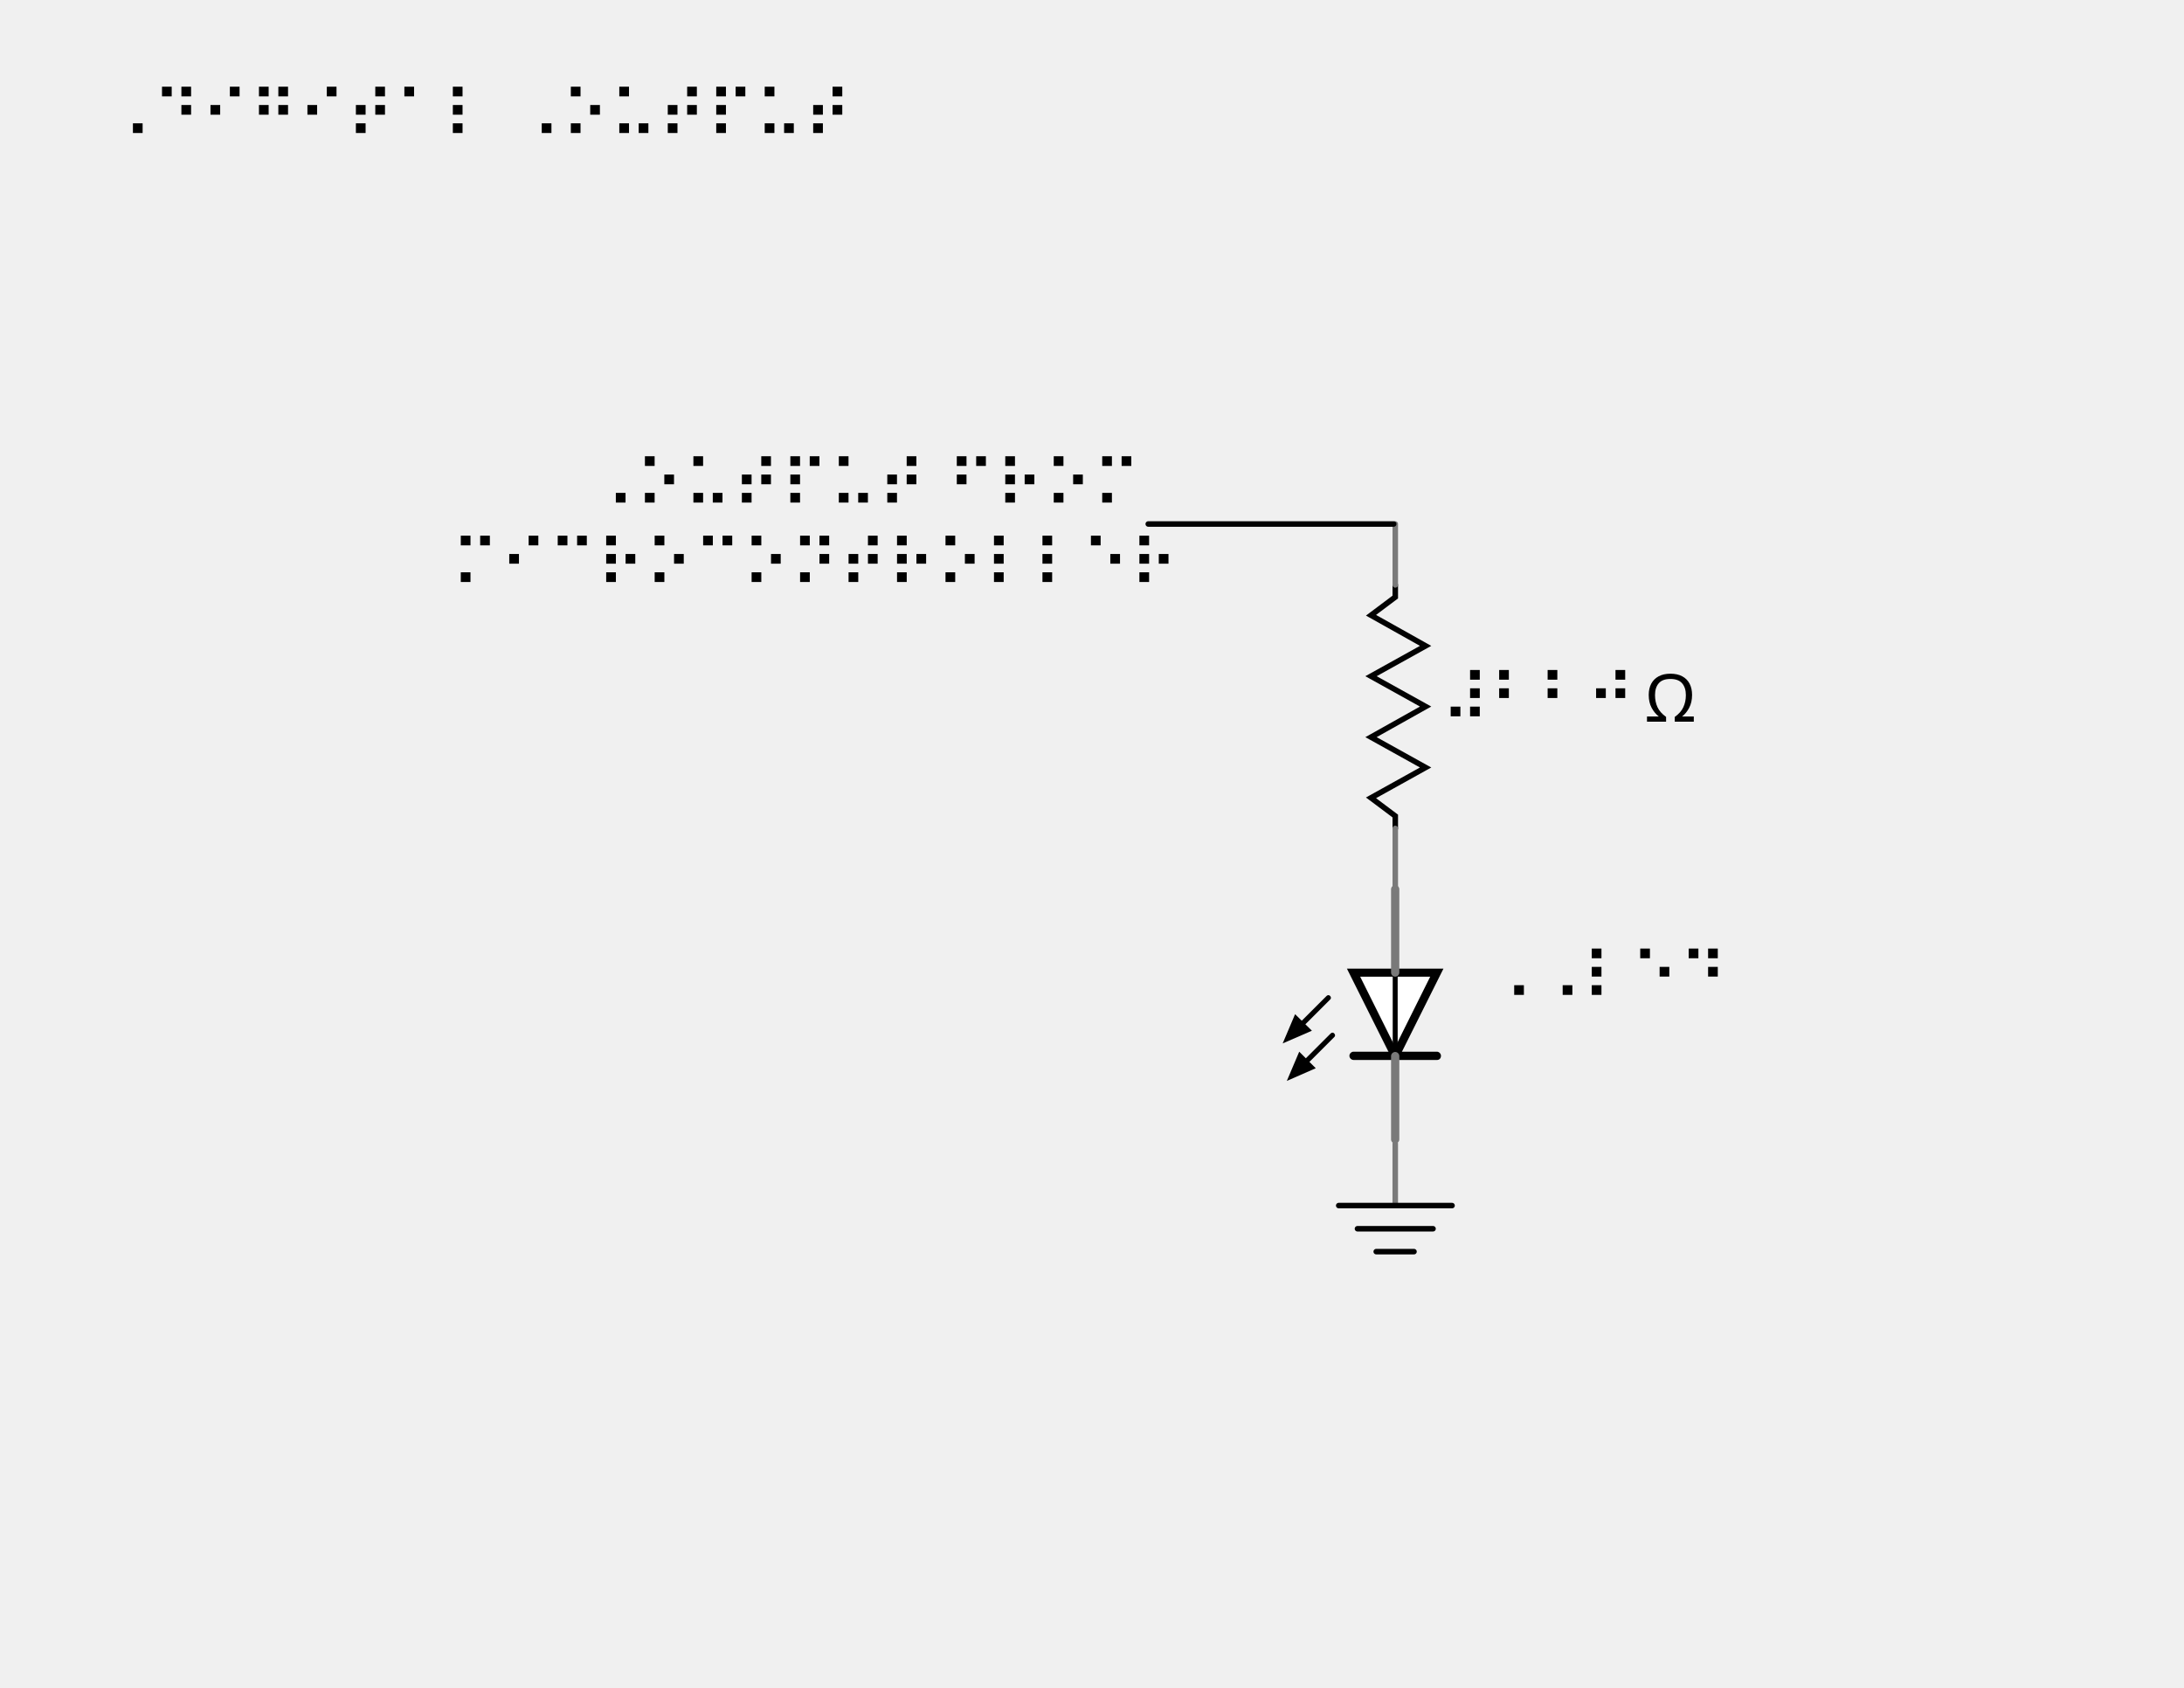
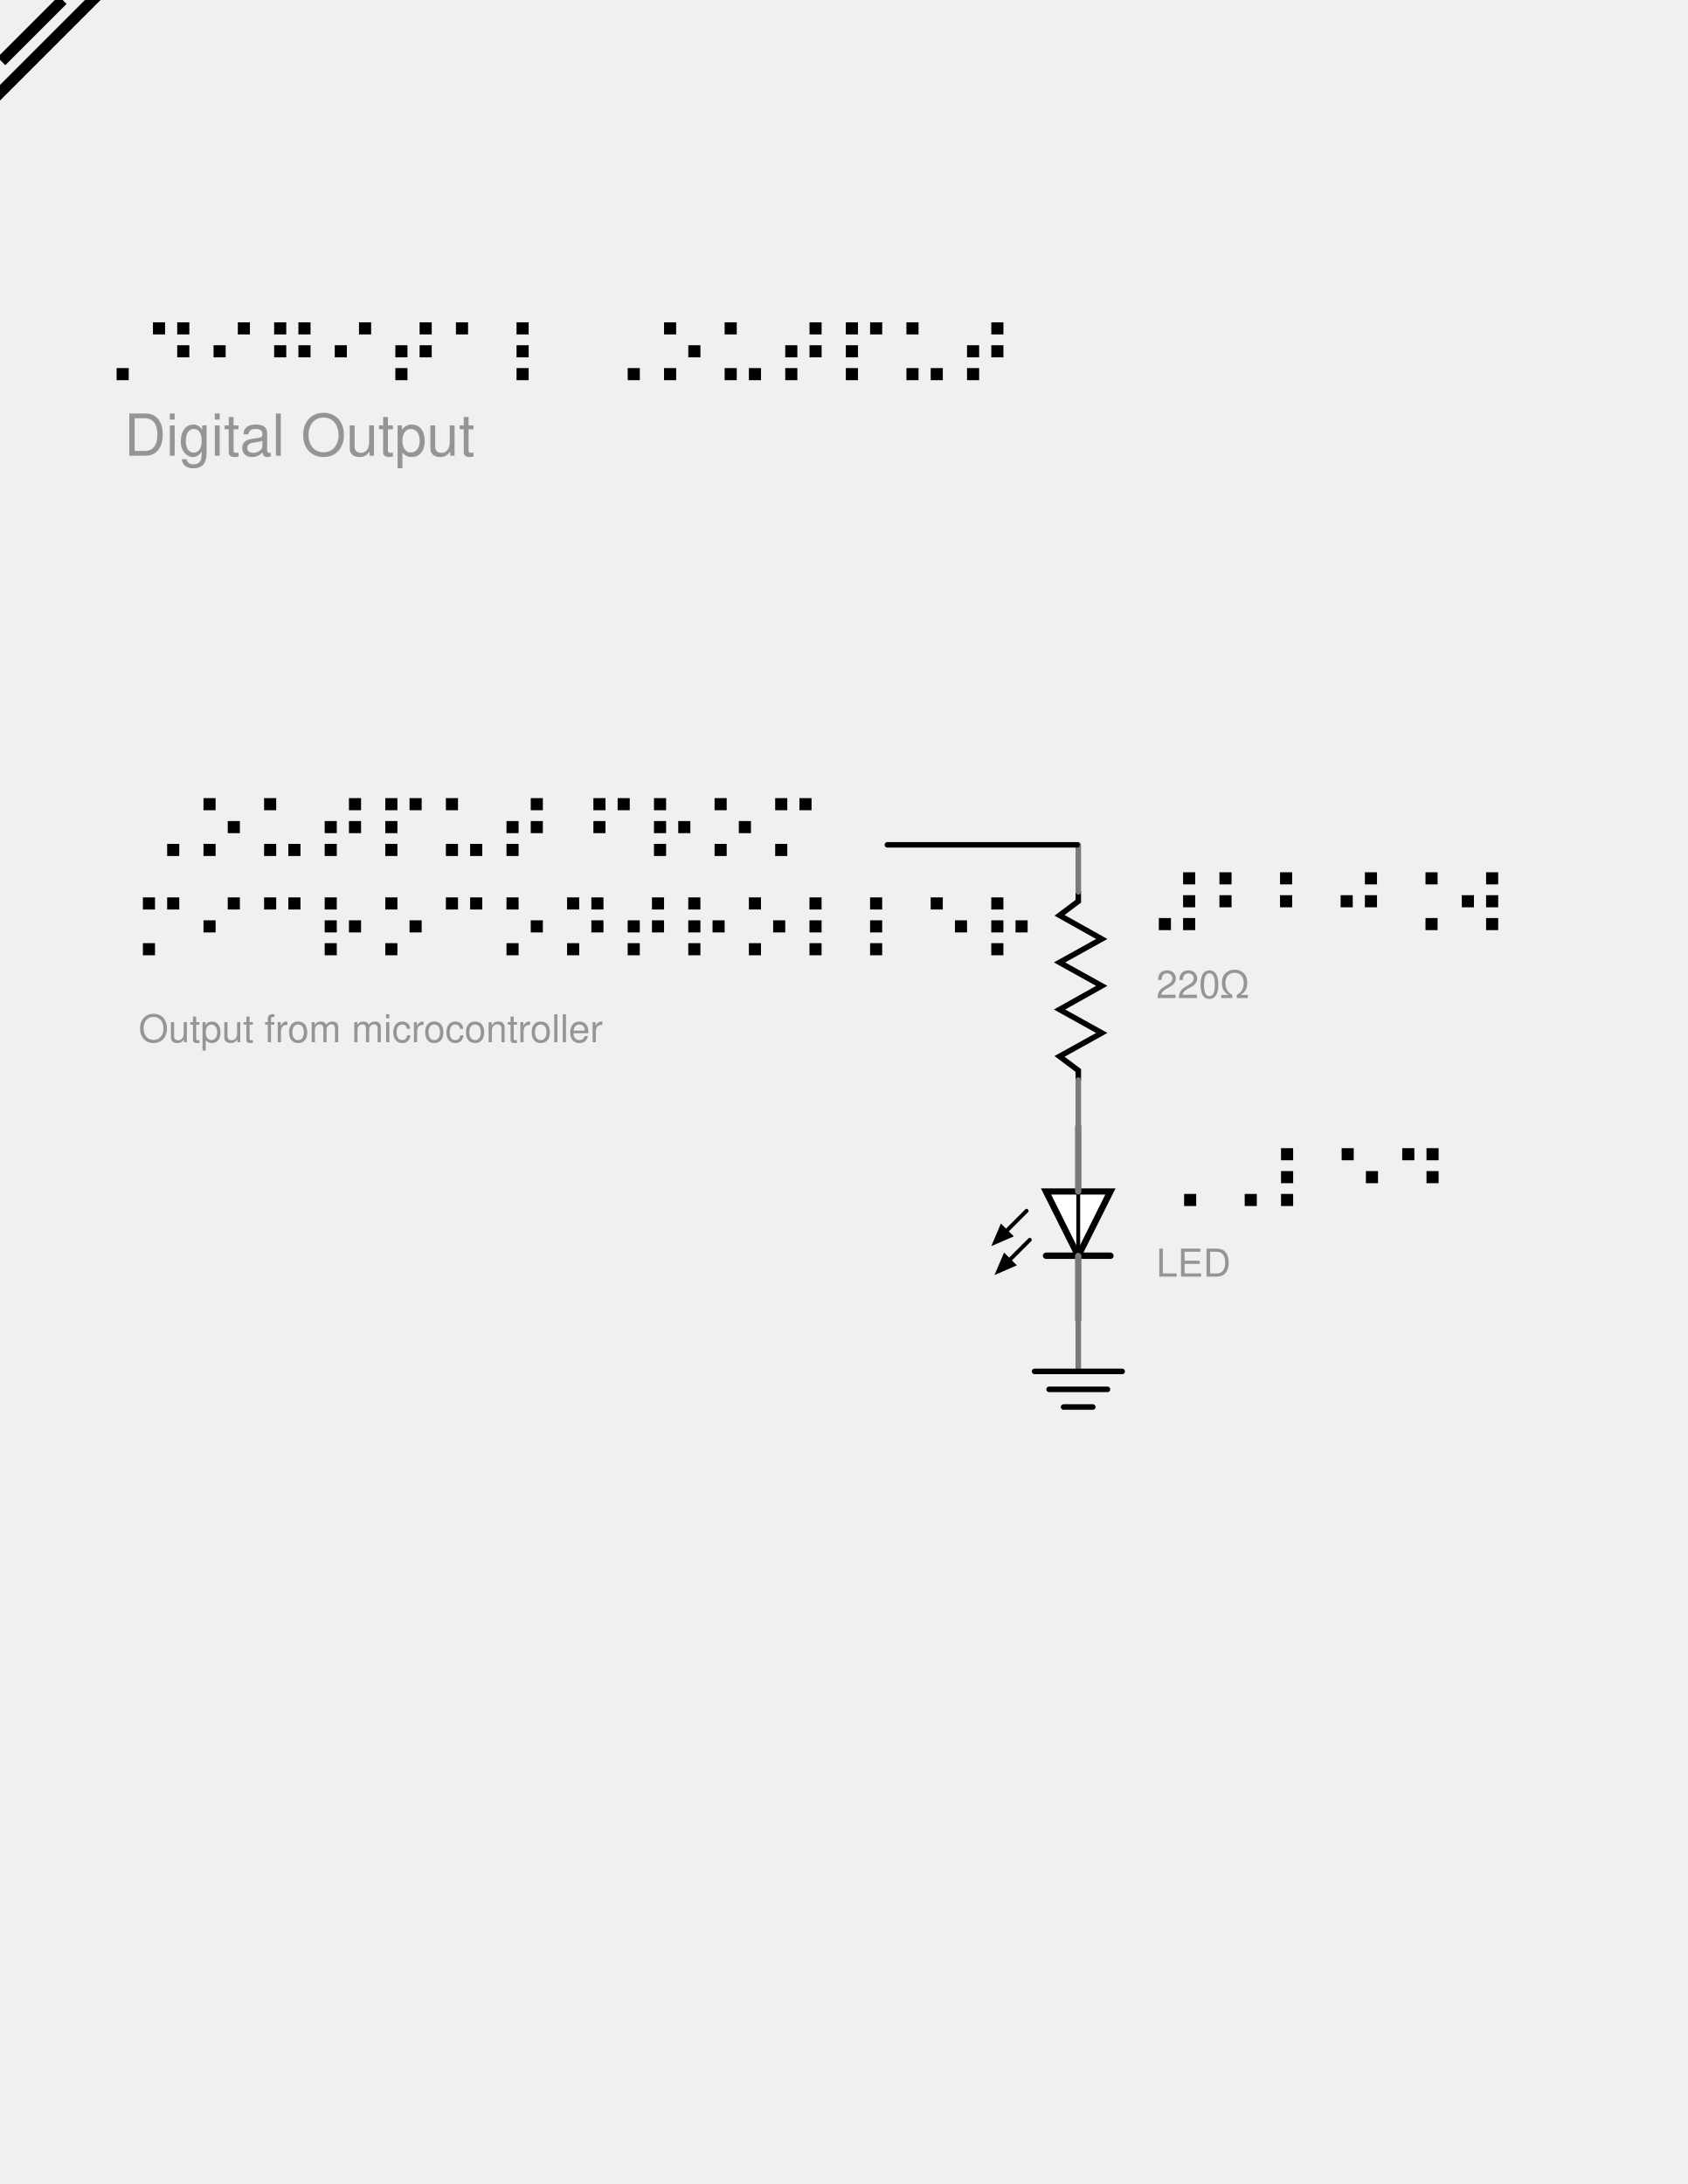
- <svg xmlns="http://www.w3.org/2000/svg" version="1.1" id="Layer_1" x="0px" y="0px" viewBox="0 0 792 612" style="enable-background:new 0 0 792 612;" xml:space="preserve">
-   <style type="text/css">
- 	.st0{fill:#010101;}
- 	.st1{fill:#FFFFFF;}
- 	.st2{fill:#797979;}
- 	.st3{fill:none;}
- 	.st4{fill:none;stroke:#020202;stroke-width:2;stroke-linecap:round;}
- 	.st5{fill:none;stroke:#7A7A7A;stroke-width:2;stroke-linecap:round;}
- 	.st6{display:none;}
- 	.st7{display:inline;}
- 	.st8{font-family:'MyriadPro-Regular';}
- 	.st9{font-size:22.948px;}
- 	.st10{font-family:'AppleBraille';}
- 	.st11{font-size:24px;}
- </style>
+ <svg xmlns="http://www.w3.org/2000/svg" version="1.1" id="Layer_1" x="0px" y="0px" width="612px" height="792px" viewBox="0 0 612 792" enable-background="new 0 0 612 792" xml:space="preserve">
  <g id="Layer_1_1_">
    <g>
      <g transform="translate(213.948,11.3336)">
        <g id="schematic_11_">
          <g>
-             <path class="st0" d="M307.2,373H292c-0.8,0-1.5-0.7-1.5-1.5s0.7-1.5,1.5-1.5h15.1c0.8,0,1.5,0.7,1.5,1.5       C308.6,372.4,308,373,307.2,373z" />
+             <path fill="#010101" d="M188.757,445.197h-11.745c-0.618,0-1.159-0.541-1.159-1.155c0-0.618,0.541-1.159,1.159-1.159h11.668       c0.618,0,1.159,0.541,1.159,1.159C189.839,444.733,189.375,445.197,188.757,445.197z" />
          </g>
          <g>
-             <path class="st0" d="M292,373h-15.1c-0.8,0-1.5-0.7-1.5-1.5s0.7-1.5,1.5-1.5H292c0.8,0,1.5,0.7,1.5,1.5       C293.5,372.4,292.8,373,292,373z" />
+             <path fill="#010101" d="M177.012,445.197h-11.668c-0.618,0-1.159-0.541-1.159-1.155c0-0.618,0.541-1.159,1.159-1.159h11.668       c0.618,0,1.159,0.541,1.159,1.159C178.171,444.733,177.63,445.197,177.012,445.197z" />
          </g>
          <g>
-             <polygon class="st1" points="292,371.6 276.9,341.3 292,341.3 307.2,341.3      " />
-             <path class="st0" d="M292,374.9l-17.5-35h35L292,374.9z M279.3,342.8l12.7,25.5l12.7-25.5C304.8,342.8,279.3,342.8,279.3,342.8       z" />
+             <polygon fill="#FFFFFF" points="177.012,444.115 165.344,420.702 177.012,420.702 188.757,420.702      " />
+             <path fill="#010101" d="M177.012,446.665L163.49,419.62h27.049L177.012,446.665z M167.198,421.861l9.812,19.704l9.813-19.704       C186.903,421.861,167.198,421.861,167.198,421.861z" />
          </g>
          <g>
-             <path class="st0" d="M292,372.5c-0.5,0-0.9-0.4-0.9-0.9v-30.2c0-0.5,0.4-0.9,0.9-0.9s0.9,0.4,0.9,0.9v30.2       C293,372.1,292.6,372.5,292,372.5z" />
+             <path fill="#010101" d="M177.012,444.811c-0.387,0-0.695-0.31-0.695-0.696v-23.336c0-0.387,0.312-0.691,0.695-0.691       s0.695,0.309,0.695,0.691v23.336C177.784,444.501,177.476,444.811,177.012,444.811z" />
          </g>
          <g>
-             <path class="st0" d="M258,361.2c-0.2,0-0.5-0.1-0.7-0.3c-0.4-0.4-0.4-1,0-1.3l9.8-9.8c0.4-0.4,1-0.4,1.3,0c0.4,0.4,0.4,1,0,1.3       l-9.8,9.8C258.5,361.1,258.3,361.2,258,361.2z" />
+             <path fill="#010101" d="M150.74,436.078c-0.151,0-0.387-0.077-0.537-0.231c-0.312-0.31-0.312-0.772,0-1.005l7.568-7.572       c0.312-0.31,0.772-0.31,1.005,0c0.312,0.312,0.312,0.772,0,1.004l-7.569,7.573C151.125,436.001,150.971,436.078,150.74,436.078       z" />
          </g>
          <g>
-             <path class="st0" d="M259.5,374.8c-0.2,0-0.5-0.1-0.7-0.3c-0.4-0.4-0.4-1,0-1.3l9.8-9.8c0.4-0.4,1-0.4,1.3,0       c0.4,0.4,0.4,1,0,1.3l-9.8,9.8C260,374.7,259.8,374.8,259.5,374.8z" />
+             <path fill="#010101" d="M151.898,446.588c-0.15,0-0.386-0.078-0.54-0.232c-0.31-0.309-0.31-0.771,0-1.005l7.572-7.572       c0.31-0.309,0.772-0.309,1.005,0c0.312,0.312,0.312,0.772,0,1.005l-7.573,7.572C152.284,446.51,152.13,446.588,151.898,446.588       z" />
          </g>
          <g id="connector0pin_11_">
-             <path class="st2" d="M292,403.3c-0.8,0-1.5-0.7-1.5-1.5v-30.2c0-0.8,0.7-1.5,1.5-1.5s1.5,0.7,1.5,1.5v30.2       C293.5,402.6,292.8,403.3,292,403.3z" />
+             <path fill="#797979" d="M177.012,468.611c-0.618,0-1.159-0.541-1.159-1.159v-23.337c0-0.614,0.541-1.155,1.159-1.155       s1.159,0.541,1.159,1.155v23.337C178.171,468.07,177.63,468.611,177.012,468.611z" />
          </g>
          <g id="connector0terminal_11_">
-             <path class="st3" d="M292,401.8L292,401.8L292,401.8z" />
+             <path fill="none" d="M177.012,467.452L177.012,467.452L177.012,467.452z" />
          </g>
          <g id="connector1pin_9_">
-             <path class="st2" d="M292,342.8c-0.8,0-1.5-0.7-1.5-1.5v-30.2c0-0.8,0.7-1.5,1.5-1.5s1.5,0.7,1.5,1.5v30.2       C293.5,342.1,292.8,342.8,292,342.8z" />
+             <path fill="#797979" d="M177.012,421.861c-0.618,0-1.159-0.541-1.159-1.159v-23.337c0-0.614,0.541-1.155,1.159-1.155       s1.159,0.541,1.159,1.155v23.337C178.171,421.32,177.63,421.861,177.012,421.861z" />
          </g>
          <g id="connector1terminal_9_">
-             <path class="st3" d="M292,311.1L292,311.1L292,311.1z" />
+             <path fill="none" d="M177.012,397.365L177.012,397.365L177.012,397.365z" />
          </g>
          <g>
-             <path class="st0" d="M251.2,367l4.5-10.6l6.1,6L251.2,367z" />
+             <path fill="#010101" d="M145.485,440.561l3.479-8.191l4.713,4.641L145.485,440.561z" />
          </g>
          <g>
-             <path class="st0" d="M252.7,380.6l4.5-10.6l6,6L252.7,380.6z" />
+             <path fill="#010101" d="M146.644,451.07l3.479-8.188l4.636,4.637L146.644,451.07z" />
          </g>
        </g>
      </g>
    </g>
    <g>
      <g transform="translate(91.6785,50.587)">
        <g id="schematic_5_">
-           <polyline class="st4" points="414.3,249.8 414.3,245.3 405.5,238.7 425.3,227.7 405.5,216.7 425.3,205.6 405.5,194.6       425.3,183.6 405.5,172.5 414.3,165.9 414.3,161.5     " />
-           <line id="connector1pin_5_" class="st5" x1="414.3" y1="271.8" x2="414.3" y2="249.8" />
+           <polyline fill="none" stroke="#020202" stroke-width="2" stroke-linecap="round" points="299.305,341.076 299.305,337.599       292.505,332.498 307.805,323.998 292.505,315.498 307.805,306.921 292.505,298.421 307.805,289.921 292.505,281.344       299.305,276.244 299.305,272.844     " />
+           <line id="connector1pin_5_" fill="none" stroke="#7A7A7A" stroke-width="2" stroke-linecap="round" x1="299.305" y1="358.076" x2="299.305" y2="341.076" />
          <g id="connector1terminal_5_">
				</g>
-           <line id="connector0pin_5_" class="st5" x1="414.3" y1="139.4" x2="414.3" y2="161.5" />
+           <line id="connector0pin_5_" fill="none" stroke="#7A7A7A" stroke-width="2" stroke-linecap="round" x1="299.305" y1="255.767" x2="299.305" y2="272.844" />
          <g id="connector0terminal_5_">
				</g>
        </g>
      </g>
    </g>
    <g>
      <g transform="translate(46.5692,160.233)">
        <g id="schematic_8_">
-           <path id="connector0pin_8_" class="st5" d="M459.4,276.5v-22.1" />
+           <path id="connector0pin_8_" fill="none" stroke="#7A7A7A" stroke-width="2" stroke-linecap="round" d="M344.407,336.786V319.71" />
          <g id="connector0terminal_8_">
				</g>
-           <path id="path4098" class="st4" d="M438.9,276.9H480" />
-           <path id="path4100" class="st4" d="M445.7,285.3h27.4" />
-           <path id="path4102" class="st4" d="M466.2,293.6h-13.7" />
+           <path id="path4098" fill="none" stroke="#020202" stroke-width="2" stroke-linecap="round" d="M328.567,337.097h31.763" />
+           <path id="path4100" fill="none" stroke="#020202" stroke-width="2" stroke-linecap="round" d="M333.82,343.588h21.173" />
+           <path id="path4102" fill="none" stroke="#020202" stroke-width="2" stroke-linecap="round" d="M349.661,350.001h-10.586" />
        </g>
      </g>
    </g>
-     <line class="st4" x1="416.4" y1="190" x2="505.4" y2="190" />
+     <line fill="none" stroke="#020202" stroke-width="2" stroke-linecap="round" x1="321.764" y1="306.364" x2="390.536" y2="306.364" />
  </g>
-   <g id="plaintext" class="st6">
-     <text transform="matrix(1 0 0 1 340.1501 234.6444)" class="st7 st8 st9">Output</text>
-     <text transform="matrix(1 0 0 1 210.656 262.182)" class="st7 st8 st9">from microcontroller</text>
-     <text transform="matrix(1 0 0 1 38.656 100.182)" class="st7 st8 st9">Digital Output</text>
-     <text transform="matrix(1 0 0 1 523.5583 311.6844)" class="st7 st8 st9">220Ω</text>
-     <text transform="matrix(1 0 0 1 535.5583 398.6916)" class="st7 st8 st9">LED</text>
+   <g id="plaintext" display="none">
+     <text transform="matrix(1 0 0 1 262.8433 340.8613)" display="inline" font-family="'MyriadPro-Regular'" font-size="17.733">Output</text>
+     <text transform="matrix(1 0 0 1 162.7798 362.1406)" display="inline" font-family="'MyriadPro-Regular'" font-size="17.733">from microcontroller</text>
+     <text transform="matrix(1 0 0 1 29.8706 236.959)" display="inline" font-family="'MyriadPro-Regular'" font-size="17.733">Digital Output</text>
+     <text transform="matrix(1 0 0 1 404.5684 400.3926)" display="inline" font-family="'MyriadPro-Regular'" font-size="17.733">220Ω</text>
+     <text transform="matrix(1 0 0 1 413.8398 467.625)" display="inline" font-family="'MyriadPro-Regular'" font-size="17.733">LED</text>
  </g>
-   <g id="Braille">
-     <text transform="matrix(1 0 0 1 212.781 184.182)" class="st10 st11">⠠⠕⠥⠞⠏⠥⠞ ⠋⠗⠕⠍ </text>
-     <text transform="matrix(1 0 0 1 163.581 212.982)" class="st10 st11">⠍⠊⠉⠗⠕⠉⠕⠝⠞⠗⠕⠇⠇⠑⠗</text>
-     <text transform="matrix(1 0 0 1 37.656 50.182)" class="st10 st11">⠠⠙⠊⠛⠊⠞⠁⠇ ⠠⠕⠥⠞⠏⠥⠞</text>
-     <text transform="matrix(1 0 0 1 522.5583 261.6844)" class="st10 st11">⠼⠃⠃⠚ </text>
-     <text transform="matrix(1 0 0 1 596.3583 261.6844)" class="st8 st11">Ω</text>
-     <text transform="matrix(1 0 0 1 538.5583 362.6916)" class="st10 st11">⠠⠠⠇⠑⠙</text>
+   <g id="Braille_1_">
+     <text transform="matrix(1 0 0 1 47.4219 312.8682)" font-family="'AppleBraille'" font-size="30">⠠⠕⠥⠞⠏⠥⠞ ⠋⠗⠕⠍</text>
+     <text transform="matrix(1 0 0 1 47.4219 348.8682)" font-family="'AppleBraille'" font-size="30">⠍⠊⠉⠗⠕⠉⠕⠝⠞⠗⠕⠇⠇⠑⠗ </text>
+     <text transform="matrix(1 0 0 1 29.0977 140.3223)" font-family="'AppleBraille'" font-size="30">⠠⠙⠊⠛⠊⠞⠁⠇ ⠠⠕⠥⠞⠏⠥⠞</text>
+     <text transform="matrix(1 0 0 1 415.7949 339.7559)" font-family="'AppleBraille'" font-size="30">⠼⠃⠃⠚⠨⠺  </text>
+     <text transform="matrix(1 0 0 1 416.1582 439.8066)" font-family="'AppleBraille'" font-size="30">⠠⠠⠇⠑⠙</text>
  </g>
+   <line fill="none" stroke="#000000" stroke-width="4" stroke-miterlimit="10" x1="22.719" y1="0" x2="0.5" y2="22.219" />
+   <line fill="none" stroke="#000000" stroke-width="4" stroke-miterlimit="10" x1="37.125" y1="-3.5" x2="-4.5" y2="38.125" />
+   <text transform="matrix(1 0 0 1 50.2407 377.9395)" fill="#939597" font-family="'Helvetica'" font-size="13.909">Output from microcontroller</text>
+   <text transform="matrix(1 0 0 1 419.2402 361.9395)" fill="#939597" font-family="'Helvetica'" font-size="13.909">220Ω</text>
+   <text transform="matrix(1 0 0 1 419.2402 462.9395)" fill="#939597" font-family="'Helvetica'" font-size="13.909">LED</text>
+   <text transform="matrix(1 0 0 1 45.0137 165.2578)" fill="#939597" font-family="'Helvetica'" font-size="21">Digital Output</text>
</svg>
